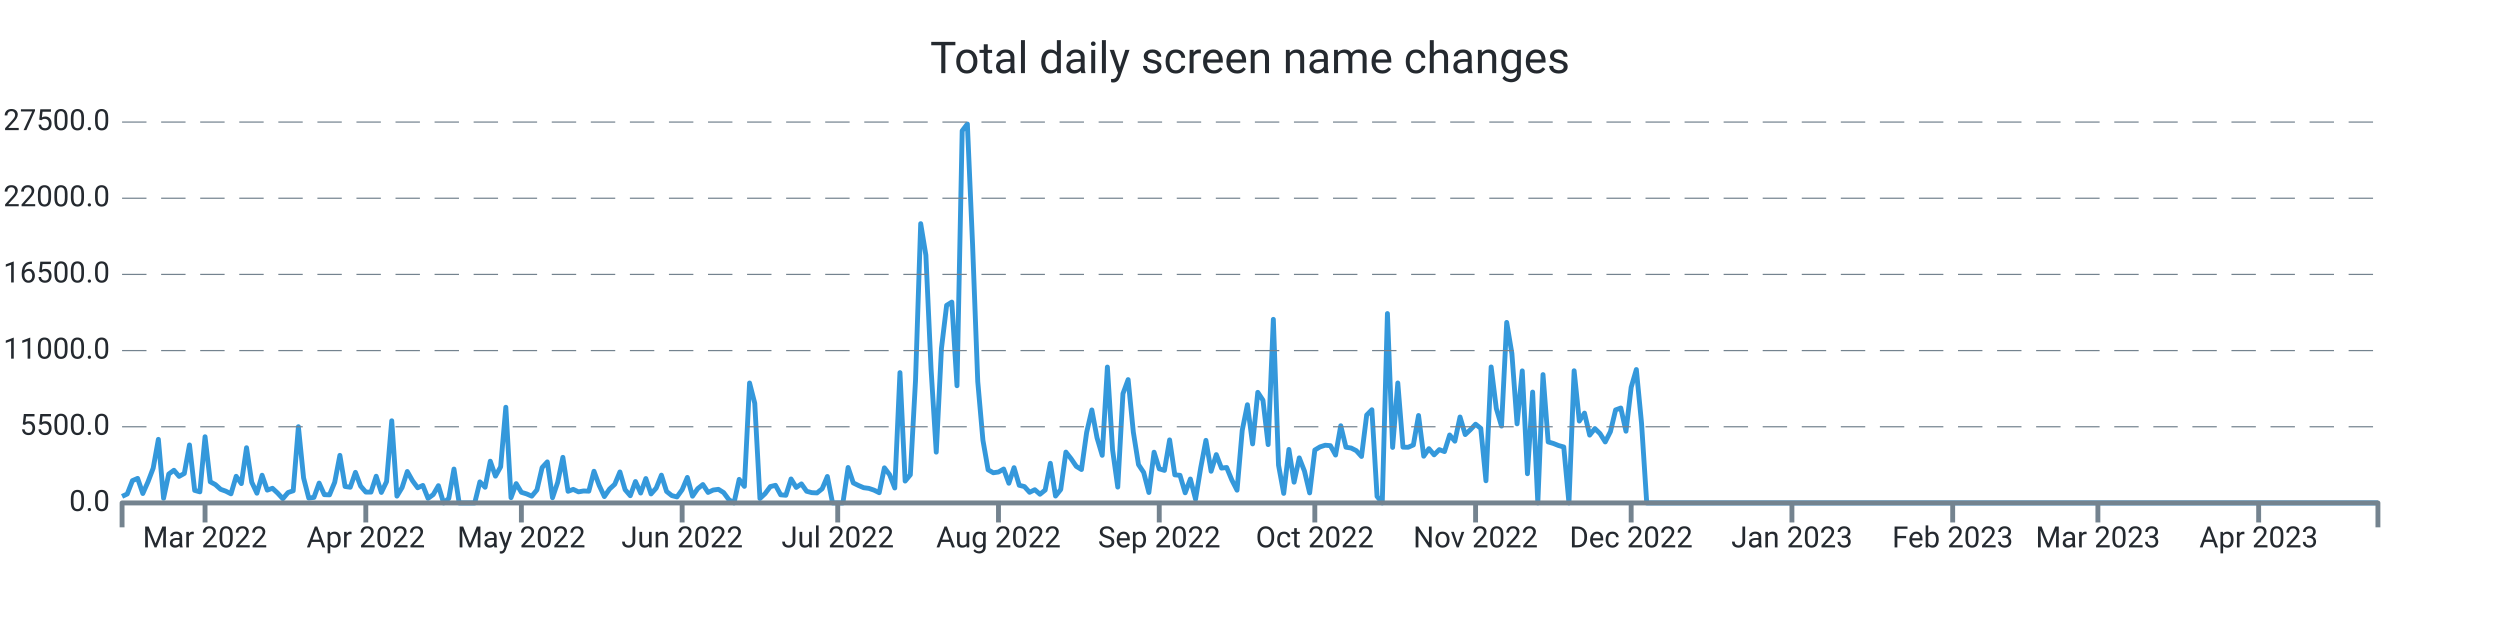
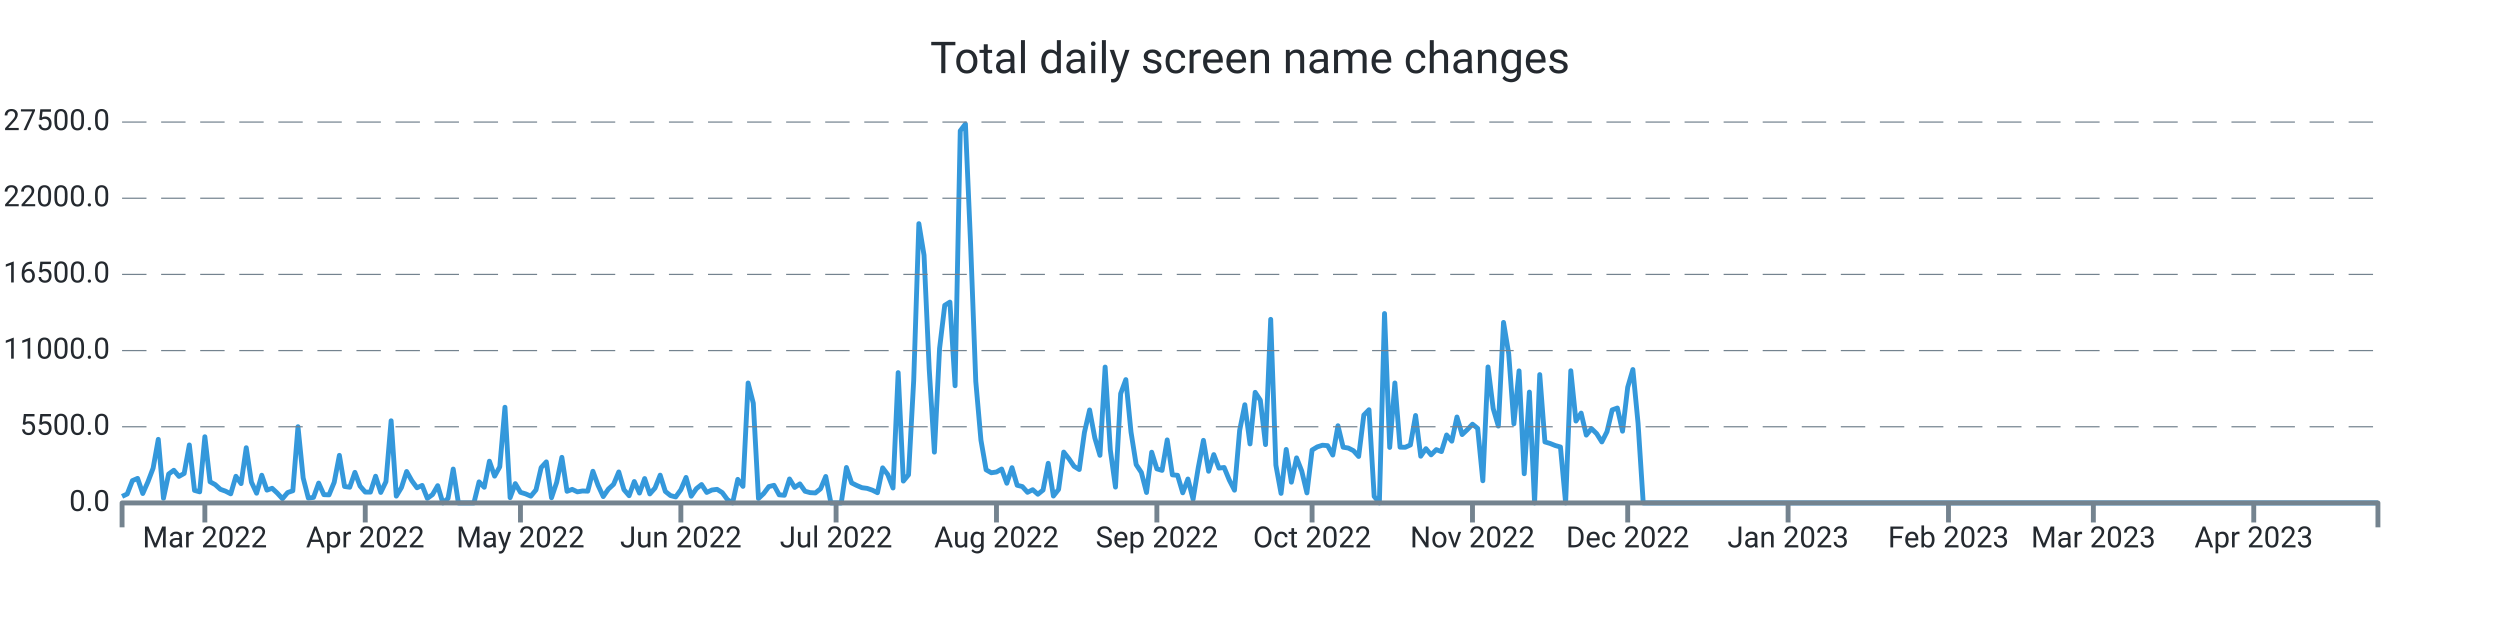
<svg xmlns="http://www.w3.org/2000/svg" width="1024.0" height="256.0" viewBox="0 0 1024.0 256.0" preserveAspectRatio="xMidYMid meet">
-   <path stroke="#3498db" stroke-linejoin="round" d="M 50.0 203.339 L 50 203.339L 52.124 202.33L 54.248 196.867L 56.372 195.948L 58.497 202.143L 60.621 197.355L 62.745 191.761L 64.869 179.962L 66.993 204.094L 69.117 194.172L 71.241 192.618L 73.366 195.125L 75.49 193.928L 77.614 182.248L 79.738 200.866L 81.862 201.456L 83.986 178.89L 86.11 197.338L 88.234 198.501L 90.359 200.418L 92.483 201.184L 94.607 202.267L 96.731 195.091L 98.855 198.081L 100.979 183.389L 103.103 197.474L 105.228 202.018L 107.352 194.66L 109.476 200.753L 111.6 200.004L 113.724 201.972L 115.848 204.275L 117.972 201.745L 120.097 201.014L 122.221 174.783L 124.345 195.761L 126.469 204.003L 128.593 203.731L 130.717 197.877L 132.841 202.608L 134.966 202.693L 137.09 197.559L 139.214 186.514L 141.338 199.266L 143.462 199.573L 145.586 193.48L 147.71 199.108L 149.834 201.547L 151.959 201.57L 154.083 195.069L 156.207 201.7L 158.331 197.287L 160.455 172.355L 162.579 203.209L 164.703 199.675L 166.828 193.129L 168.952 196.89L 171.076 199.788L 173.2 198.83L 175.324 204.134L 177.448 202.579L 179.572 198.926L 181.697 206L 183.821 204.128L 185.945 192.125L 188.069 206L 190.193 206L 192.317 206L 194.441 206L 196.566 197.372L 198.69 199.578L 200.814 188.902L 202.938 195.029L 205.062 191.206L 207.186 166.813L 209.31 203.839L 211.434 198.092L 213.559 201.643L 215.683 202.296L 217.807 203.22L 219.931 200.668L 222.055 191.512L 224.179 189.186L 226.303 203.867L 228.428 197.565L 230.552 187.325L 232.676 201.235L 234.8 200.446L 236.924 201.462L 239.048 201.099L 241.172 201.178L 243.297 193.026L 245.421 198.807L 247.545 203.391L 249.669 200.305L 251.793 198.359L 253.917 193.31L 256.041 200.566L 258.166 203.039L 260.29 197.23L 262.414 201.955L 264.538 196.016L 266.662 202.307L 268.786 199.913L 270.91 194.621L 273.034 201.292L 275.159 202.988L 277.283 203.544L 279.407 200.605L 281.531 195.562L 283.655 203.243L 285.779 200.157L 287.903 198.467L 290.028 201.7L 292.152 200.707L 294.276 200.429L 296.4 201.768L 298.524 204.644L 300.648 206L 302.772 196.356L 304.897 199.215L 307.021 156.874L 309.145 165.151L 311.269 204.173L 313.393 202.177L 315.517 199.312L 317.641 198.784L 319.766 202.676L 321.89 202.857L 324.014 196.186L 326.138 199.647L 328.262 198.206L 330.386 201.218L 332.51 201.791L 334.634 201.904L 336.759 200.197L 338.883 195.171L 341.007 206L 343.131 206L 345.255 206L 347.379 191.483L 349.503 197.797L 351.628 198.852L 353.752 199.76L 355.876 200.038L 358 200.764L 360.124 201.808L 362.248 191.631L 364.372 194.411L 366.497 199.885L 368.621 152.631L 370.745 197.048L 372.869 194.473L 374.993 155.904L 377.117 91.609L 379.241 104.538L 381.366 151.179L 383.49 185.198L 385.614 142.766L 387.738 125.067L 389.862 123.745L 391.986 157.997L 394.11 53.568L 396.234 50.789L 398.359 100.022L 400.483 156.245L 402.607 180.32L 404.731 192.437L 406.855 193.639L 408.979 193.333L 411.103 192.113L 413.228 197.933L 415.352 191.563L 417.476 198.767L 419.6 199.301L 421.724 201.649L 423.848 200.588L 425.972 202.438L 428.097 200.73L 430.221 189.77L 432.345 203.175L 434.469 200.486L 436.593 185.181L 438.717 187.887L 440.841 191.018L 442.966 192.317L 445.09 177.097L 447.214 167.913L 449.338 179.31L 451.462 186.497L 453.586 150.345L 455.71 184.273L 457.834 199.51L 459.959 161.248L 462.083 155.49L 464.207 176.961L 466.331 190.309L 468.455 193.509L 470.579 201.728L 472.703 185.226L 474.828 192.034L 476.952 192.669L 479.076 180.183L 481.2 194.501L 483.324 194.683L 485.448 201.853L 487.572 196.203L 489.697 204.491L 491.821 191.557L 493.945 180.365L 496.069 193.026L 498.193 186.208L 500.317 191.727L 502.441 191.483L 504.566 196.634L 506.69 200.781L 508.814 176.269L 510.938 165.78L 513.062 181.829L 515.186 160.698L 517.31 163.931L 519.434 182.106L 521.559 130.808L 523.683 190.496L 525.807 202.091L 527.931 184.092L 530.055 197.502L 532.179 187.541L 534.303 192.953L 536.428 201.887L 538.552 184.336L 540.676 183.048L 542.8 182.367L 544.924 182.543L 547.048 186.389L 549.172 174.386L 551.297 183.179L 553.421 183.513L 555.545 184.602L 557.669 186.968L 559.793 170.001L 561.917 167.834L 564.041 203.322L 566.166 206L 568.29 128.431L 570.414 183.264L 572.538 156.869L 574.662 183.156L 576.786 183.201L 578.91 182.26L 581.034 170.188L 583.159 186.866L 585.283 183.774L 587.407 186.299L 589.531 184.171L 591.655 184.966L 593.779 178.17L 595.903 180.705L 598.028 170.801L 600.152 177.994L 602.276 175.991L 604.4 173.756L 606.524 175.458L 608.648 196.918L 610.772 150.305L 612.897 167.34L 615.021 174.522L 617.145 132.056L 619.269 144.831L 621.393 173.609L 623.517 151.911L 625.641 194.036L 627.766 160.595L 629.89 206L 632.014 153.437L 634.138 181.012L 636.262 181.641L 638.386 182.492L 640.51 183.088L 642.634 206L 644.759 151.865L 646.883 172.457L 649.007 169.207L 651.131 178.221L 653.255 175.543L 655.379 177.614L 657.503 181.017L 659.628 176.808L 661.752 167.896L 663.876 167.125L 666 176.621L 668.124 158.633L 670.248 151.36L 672.372 173.353L 674.497 206L 676.621 206L 678.745 206L 680.869 206L 682.993 206L 685.117 206L 687.241 206L 689.366 206L 691.49 206L 693.614 206L 695.738 206L 697.862 206L 699.986 206L 702.11 206L 704.234 206L 706.359 206L 708.483 206L 710.607 206L 712.731 206L 714.855 206L 716.979 206L 719.103 206L 721.228 206L 723.352 206L 725.476 206L 727.6 206L 729.724 206L 731.848 206L 733.972 206L 736.097 206L 738.221 206L 740.345 206L 742.469 206L 744.593 206L 746.717 206L 748.841 206L 750.966 206L 753.09 206L 755.214 206L 757.338 206L 759.462 206L 761.586 206L 763.71 206L 765.834 206L 767.959 206L 770.083 206L 772.207 206L 774.331 206L 776.455 206L 778.579 206L 780.703 206L 782.828 206L 784.952 206L 787.076 206L 789.2 206L 791.324 206L 793.448 206L 795.572 206L 797.697 206L 799.821 206L 801.945 206L 804.069 206L 806.193 206L 808.317 206L 810.441 206L 812.566 206L 814.69 206L 816.814 206L 818.938 206L 821.062 206L 823.186 206L 825.31 206L 827.434 206L 829.559 206L 831.683 206L 833.807 206L 835.931 206L 838.055 206L 840.179 206L 842.303 206L 844.428 206L 846.552 206L 848.676 206L 850.8 206L 852.924 206L 855.048 206L 857.172 206L 859.297 206L 861.421 206L 863.545 206L 865.669 206L 867.793 206L 869.917 206L 872.041 206L 874.166 206L 876.29 206L 878.414 206L 880.538 206L 882.662 206L 884.786 206L 886.91 206L 889.034 206L 891.159 206L 893.283 206L 895.407 206L 897.531 206L 899.655 206L 901.779 206L 903.903 206L 906.028 206L 908.152 206L 910.276 206L 912.4 206L 914.524 206L 916.648 206L 918.772 206L 920.897 206L 923.021 206L 925.145 206L 927.269 206L 929.393 206L 931.517 206L 933.641 206L 935.766 206L 937.89 206L 940.014 206L 942.138 206L 944.262 206L 946.386 206L 948.51 206L 950.634 206L 952.759 206L 954.883 206L 957.007 206L 959.131 206L 961.255 206L 963.379 206L 965.503 206L 967.628 206L 969.752 206L 971.876 206L 974 206" stroke-width="2.0" fill="none" />
+   <path stroke="#3498db" stroke-linejoin="round" d="M 50.0 203.339 L 50 203.339L 52.119 202.33L 54.239 196.867L 56.358 195.948L 58.477 202.143L 60.596 197.355L 62.716 191.761L 64.835 179.962L 66.954 204.094L 69.073 194.172L 71.193 192.618L 73.312 195.125L 75.431 193.928L 77.55 182.248L 79.67 200.866L 81.789 201.456L 83.908 178.89L 86.028 197.338L 88.147 198.501L 90.266 200.418L 92.385 201.184L 94.505 202.267L 96.624 195.091L 98.743 198.081L 100.862 183.389L 102.982 197.474L 105.101 202.018L 107.22 194.66L 109.339 200.753L 111.459 200.004L 113.578 201.972L 115.697 204.275L 117.817 201.745L 119.936 201.014L 122.055 174.783L 124.174 195.761L 126.294 204.003L 128.413 203.731L 130.532 197.877L 132.651 202.608L 134.771 202.693L 136.89 197.559L 139.009 186.514L 141.128 199.266L 143.248 199.573L 145.367 193.48L 147.486 199.108L 149.606 201.547L 151.725 201.57L 153.844 195.069L 155.963 201.7L 158.083 197.287L 160.202 172.355L 162.321 203.209L 164.44 199.675L 166.56 193.129L 168.679 196.89L 170.798 199.788L 172.917 198.83L 175.037 204.134L 177.156 202.579L 179.275 198.926L 181.394 206L 183.514 204.128L 185.633 192.125L 187.752 206L 189.872 206L 191.991 206L 194.11 206L 196.229 197.372L 198.349 199.578L 200.468 188.902L 202.587 195.029L 204.706 191.206L 206.826 166.813L 208.945 203.839L 211.064 198.092L 213.183 201.643L 215.303 202.296L 217.422 203.22L 219.541 200.668L 221.661 191.512L 223.78 189.186L 225.899 203.867L 228.018 197.565L 230.138 187.325L 232.257 201.235L 234.376 200.446L 236.495 201.462L 238.615 201.099L 240.734 201.178L 242.853 193.026L 244.972 198.807L 247.092 203.391L 249.211 200.305L 251.33 198.359L 253.45 193.31L 255.569 200.566L 257.688 203.039L 259.807 197.23L 261.927 201.955L 264.046 196.016L 266.165 202.307L 268.284 199.913L 270.404 194.621L 272.523 201.292L 274.642 202.988L 276.761 203.544L 278.881 200.605L 281 195.562L 283.119 203.243L 285.239 200.157L 287.358 198.467L 289.477 201.7L 291.596 200.707L 293.716 200.429L 295.835 201.768L 297.954 204.644L 300.073 206L 302.193 196.356L 304.312 199.215L 306.431 156.874L 308.55 165.151L 310.67 204.173L 312.789 202.177L 314.908 199.312L 317.028 198.784L 319.147 202.676L 321.266 202.857L 323.385 196.186L 325.505 199.647L 327.624 198.206L 329.743 201.218L 331.862 201.791L 333.982 201.904L 336.101 200.197L 338.22 195.171L 340.339 206L 342.459 206L 344.578 206L 346.697 191.483L 348.817 197.797L 350.936 198.852L 353.055 199.76L 355.174 200.038L 357.294 200.764L 359.413 201.808L 361.532 191.631L 363.651 194.411L 365.771 199.885L 367.89 152.631L 370.009 197.048L 372.128 194.473L 374.248 155.904L 376.367 91.609L 378.486 104.538L 380.606 151.179L 382.725 185.198L 384.844 142.766L 386.963 125.067L 389.083 123.745L 391.202 157.997L 393.321 53.568L 395.44 50.789L 397.56 100.022L 399.679 156.245L 401.798 180.32L 403.917 192.437L 406.037 193.639L 408.156 193.333L 410.275 192.113L 412.394 197.933L 414.514 191.563L 416.633 198.767L 418.752 199.301L 420.872 201.649L 422.991 200.588L 425.11 202.438L 427.229 200.73L 429.349 189.77L 431.468 203.175L 433.587 200.486L 435.706 185.181L 437.826 187.887L 439.945 191.018L 442.064 192.317L 444.183 177.097L 446.303 167.913L 448.422 179.31L 450.541 186.497L 452.661 150.345L 454.78 184.273L 456.899 199.51L 459.018 161.248L 461.138 155.49L 463.257 176.961L 465.376 190.309L 467.495 193.509L 469.615 201.728L 471.734 185.226L 473.853 192.034L 475.972 192.669L 478.092 180.183L 480.211 194.501L 482.33 194.683L 484.45 201.853L 486.569 196.203L 488.688 204.491L 490.807 191.557L 492.927 180.365L 495.046 193.026L 497.165 186.208L 499.284 191.727L 501.404 191.483L 503.523 196.634L 505.642 200.781L 507.761 176.269L 509.881 165.78L 512 181.829L 514.119 160.698L 516.239 163.931L 518.358 182.106L 520.477 130.808L 522.596 190.496L 524.716 202.091L 526.835 184.092L 528.954 197.502L 531.073 187.541L 533.193 192.953L 535.312 201.887L 537.431 184.336L 539.55 183.048L 541.67 182.367L 543.789 182.543L 545.908 186.389L 548.028 174.386L 550.147 183.179L 552.266 183.513L 554.385 184.602L 556.505 186.968L 558.624 170.001L 560.743 167.834L 562.862 203.322L 564.982 206L 567.101 128.431L 569.22 183.264L 571.339 156.869L 573.459 183.156L 575.578 183.201L 577.697 182.26L 579.817 170.188L 581.936 186.866L 584.055 183.774L 586.174 186.299L 588.294 184.171L 590.413 184.966L 592.532 178.17L 594.651 180.705L 596.771 170.801L 598.89 177.994L 601.009 175.991L 603.128 173.756L 605.248 175.458L 607.367 196.918L 609.486 150.305L 611.606 167.34L 613.725 174.522L 615.844 132.056L 617.963 144.831L 620.083 173.609L 622.202 151.911L 624.321 194.036L 626.44 160.595L 628.56 206L 630.679 153.437L 632.798 181.012L 634.917 181.641L 637.037 182.492L 639.156 183.088L 641.275 206L 643.394 151.865L 645.514 172.457L 647.633 169.207L 649.752 178.221L 651.872 175.543L 653.991 177.614L 656.11 181.017L 658.229 176.808L 660.349 167.896L 662.468 167.125L 664.587 176.621L 666.706 158.633L 668.826 151.36L 670.945 173.353L 673.064 206L 675.183 206L 677.303 206L 679.422 206L 681.541 206L 683.661 206L 685.78 206L 687.899 206L 690.018 206L 692.138 206L 694.257 206L 696.376 206L 698.495 206L 700.615 206L 702.734 206L 704.853 206L 706.972 206L 709.092 206L 711.211 206L 713.33 206L 715.45 206L 717.569 206L 719.688 206L 721.807 206L 723.927 206L 726.046 206L 728.165 206L 730.284 206L 732.404 206L 734.523 206L 736.642 206L 738.761 206L 740.881 206L 743 206L 745.119 206L 747.239 206L 749.358 206L 751.477 206L 753.596 206L 755.716 206L 757.835 206L 759.954 206L 762.073 206L 764.193 206L 766.312 206L 768.431 206L 770.55 206L 772.67 206L 774.789 206L 776.908 206L 779.028 206L 781.147 206L 783.266 206L 785.385 206L 787.505 206L 789.624 206L 791.743 206L 793.862 206L 795.982 206L 798.101 206L 800.22 206L 802.339 206L 804.459 206L 806.578 206L 808.697 206L 810.817 206L 812.936 206L 815.055 206L 817.174 206L 819.294 206L 821.413 206L 823.532 206L 825.651 206L 827.771 206L 829.89 206L 832.009 206L 834.128 206L 836.248 206L 838.367 206L 840.486 206L 842.606 206L 844.725 206L 846.844 206L 848.963 206L 851.083 206L 853.202 206L 855.321 206L 857.44 206L 859.56 206L 861.679 206L 863.798 206L 865.917 206L 868.037 206L 870.156 206L 872.275 206L 874.394 206L 876.514 206L 878.633 206L 880.752 206L 882.872 206L 884.991 206L 887.11 206L 889.229 206L 891.349 206L 893.468 206L 895.587 206L 897.706 206L 899.826 206L 901.945 206L 904.064 206L 906.183 206L 908.303 206L 910.422 206L 912.541 206L 914.661 206L 916.78 206L 918.899 206L 921.018 206L 923.138 206L 925.257 206L 927.376 206L 929.495 206L 931.615 206L 933.734 206L 935.853 206L 937.972 206L 940.092 206L 942.211 206L 944.33 206L 946.45 206L 948.569 206L 950.688 206L 952.807 206L 954.927 206L 957.046 206L 959.165 206L 961.284 206L 963.404 206L 965.523 206L 967.642 206L 969.761 206L 971.881 206L 974 206" stroke-width="2.0" fill="none" />
  <text x="45.0" font-family="-apple-system, system-ui, BlinkMacSystemFont, Roboto" y="50.0" dominant-baseline="middle" text-anchor="end" font-size="12" fill="#24292f">27500.0</text>
  <path stroke="#74838f" stroke-dasharray="10 6" stroke-width="0.5" d="M 50.0 50.0 L 974.0 50.0" />
  <text x="45.0" font-family="-apple-system, system-ui, BlinkMacSystemFont, Roboto" y="81.2" dominant-baseline="middle" text-anchor="end" font-size="12" fill="#24292f">22000.0</text>
  <path stroke="#74838f" stroke-dasharray="10 6" stroke-width="0.5" d="M 50.0 81.2 L 974.0 81.2" />
  <text x="45.0" font-family="-apple-system, system-ui, BlinkMacSystemFont, Roboto" y="112.4" dominant-baseline="middle" text-anchor="end" font-size="12" fill="#24292f">16500.0</text>
  <path stroke="#74838f" stroke-dasharray="10 6" stroke-width="0.5" d="M 50.0 112.4 L 974.0 112.4" />
  <text x="45.0" font-family="-apple-system, system-ui, BlinkMacSystemFont, Roboto" y="143.6" dominant-baseline="middle" text-anchor="end" font-size="12" fill="#24292f">11000.0</text>
  <path stroke="#74838f" stroke-dasharray="10 6" stroke-width="0.5" d="M 50.0 143.6 L 974.0 143.6" />
  <text x="45.0" font-family="-apple-system, system-ui, BlinkMacSystemFont, Roboto" y="174.8" dominant-baseline="middle" text-anchor="end" font-size="12" fill="#24292f">5500.0</text>
  <path stroke="#74838f" stroke-dasharray="10 6" stroke-width="0.5" d="M 50.0 174.8 L 974.0 174.8" />
  <text x="45.0" font-family="-apple-system, system-ui, BlinkMacSystemFont, Roboto" y="206.0" dominant-baseline="middle" text-anchor="end" font-size="12" fill="#24292f">0.0</text>
-   <path stroke="#74838f" stroke-width="2.0" d="M 83.986 206.0 L 83.986 214.0" />
-   <text x="83.986" font-family="-apple-system, system-ui, BlinkMacSystemFont, Roboto" y="216.0" dominant-baseline="hanging" text-anchor="middle" font-size="12" fill="#24292f">Mar 2022</text>
-   <path stroke="#74838f" stroke-width="2.0" d="M 149.834 206.0 L 149.834 214.0" />
-   <text x="149.834" font-family="-apple-system, system-ui, BlinkMacSystemFont, Roboto" y="216.0" dominant-baseline="hanging" text-anchor="middle" font-size="12" fill="#24292f">Apr 2022</text>
-   <path stroke="#74838f" stroke-width="2.0" d="M 213.559 206.0 L 213.559 214.0" />
-   <text x="213.559" font-family="-apple-system, system-ui, BlinkMacSystemFont, Roboto" y="216.0" dominant-baseline="hanging" text-anchor="middle" font-size="12" fill="#24292f">May 2022</text>
-   <path stroke="#74838f" stroke-width="2.0" d="M 279.407 206.0 L 279.407 214.0" />
-   <text x="279.407" font-family="-apple-system, system-ui, BlinkMacSystemFont, Roboto" y="216.0" dominant-baseline="hanging" text-anchor="middle" font-size="12" fill="#24292f">Jun 2022</text>
-   <path stroke="#74838f" stroke-width="2.0" d="M 343.131 206.0 L 343.131 214.0" />
-   <text x="343.131" font-family="-apple-system, system-ui, BlinkMacSystemFont, Roboto" y="216.0" dominant-baseline="hanging" text-anchor="middle" font-size="12" fill="#24292f">Jul 2022</text>
-   <path stroke="#74838f" stroke-width="2.0" d="M 408.979 206.0 L 408.979 214.0" />
-   <text x="408.979" font-family="-apple-system, system-ui, BlinkMacSystemFont, Roboto" y="216.0" dominant-baseline="hanging" text-anchor="middle" font-size="12" fill="#24292f">Aug 2022</text>
-   <path stroke="#74838f" stroke-width="2.0" d="M 474.828 206.0 L 474.828 214.0" />
-   <text x="474.828" font-family="-apple-system, system-ui, BlinkMacSystemFont, Roboto" y="216.0" dominant-baseline="hanging" text-anchor="middle" font-size="12" fill="#24292f">Sep 2022</text>
-   <path stroke="#74838f" stroke-width="2.0" d="M 538.552 206.0 L 538.552 214.0" />
-   <text x="538.552" font-family="-apple-system, system-ui, BlinkMacSystemFont, Roboto" y="216.0" dominant-baseline="hanging" text-anchor="middle" font-size="12" fill="#24292f">Oct 2022</text>
-   <path stroke="#74838f" stroke-width="2.0" d="M 604.4 206.0 L 604.4 214.0" />
-   <text x="604.4" font-family="-apple-system, system-ui, BlinkMacSystemFont, Roboto" y="216.0" dominant-baseline="hanging" text-anchor="middle" font-size="12" fill="#24292f">Nov 2022</text>
-   <path stroke="#74838f" stroke-width="2.0" d="M 668.124 206.0 L 668.124 214.0" />
-   <text x="668.124" font-family="-apple-system, system-ui, BlinkMacSystemFont, Roboto" y="216.0" dominant-baseline="hanging" text-anchor="middle" font-size="12" fill="#24292f">Dec 2022</text>
-   <path stroke="#74838f" stroke-width="2.0" d="M 733.972 206.0 L 733.972 214.0" />
-   <text x="733.972" font-family="-apple-system, system-ui, BlinkMacSystemFont, Roboto" y="216.0" dominant-baseline="hanging" text-anchor="middle" font-size="12" fill="#24292f">Jan 2023</text>
-   <path stroke="#74838f" stroke-width="2.0" d="M 799.821 206.0 L 799.821 214.0" />
-   <text x="799.821" font-family="-apple-system, system-ui, BlinkMacSystemFont, Roboto" y="216.0" dominant-baseline="hanging" text-anchor="middle" font-size="12" fill="#24292f">Feb 2023</text>
-   <path stroke="#74838f" stroke-width="2.0" d="M 859.297 206.0 L 859.297 214.0" />
-   <text x="859.297" font-family="-apple-system, system-ui, BlinkMacSystemFont, Roboto" y="216.0" dominant-baseline="hanging" text-anchor="middle" font-size="12" fill="#24292f">Mar 2023</text>
-   <path stroke="#74838f" stroke-width="2.0" d="M 925.145 206.0 L 925.145 214.0" />
-   <text x="925.145" font-family="-apple-system, system-ui, BlinkMacSystemFont, Roboto" y="216.0" dominant-baseline="hanging" text-anchor="middle" font-size="12" fill="#24292f">Apr 2023</text>
+   <path stroke="#74838f" stroke-width="2.0" d="M 83.908 206.0 L 83.908 214.0" />
+   <text x="83.908" font-family="-apple-system, system-ui, BlinkMacSystemFont, Roboto" y="216.0" dominant-baseline="hanging" text-anchor="middle" font-size="12" fill="#24292f">Mar 2022</text>
+   <path stroke="#74838f" stroke-width="2.0" d="M 149.606 206.0 L 149.606 214.0" />
+   <text x="149.606" font-family="-apple-system, system-ui, BlinkMacSystemFont, Roboto" y="216.0" dominant-baseline="hanging" text-anchor="middle" font-size="12" fill="#24292f">Apr 2022</text>
+   <path stroke="#74838f" stroke-width="2.0" d="M 213.183 206.0 L 213.183 214.0" />
+   <text x="213.183" font-family="-apple-system, system-ui, BlinkMacSystemFont, Roboto" y="216.0" dominant-baseline="hanging" text-anchor="middle" font-size="12" fill="#24292f">May 2022</text>
+   <path stroke="#74838f" stroke-width="2.0" d="M 278.881 206.0 L 278.881 214.0" />
+   <text x="278.881" font-family="-apple-system, system-ui, BlinkMacSystemFont, Roboto" y="216.0" dominant-baseline="hanging" text-anchor="middle" font-size="12" fill="#24292f">Jun 2022</text>
+   <path stroke="#74838f" stroke-width="2.0" d="M 342.459 206.0 L 342.459 214.0" />
+   <text x="342.459" font-family="-apple-system, system-ui, BlinkMacSystemFont, Roboto" y="216.0" dominant-baseline="hanging" text-anchor="middle" font-size="12" fill="#24292f">Jul 2022</text>
+   <path stroke="#74838f" stroke-width="2.0" d="M 408.156 206.0 L 408.156 214.0" />
+   <text x="408.156" font-family="-apple-system, system-ui, BlinkMacSystemFont, Roboto" y="216.0" dominant-baseline="hanging" text-anchor="middle" font-size="12" fill="#24292f">Aug 2022</text>
+   <path stroke="#74838f" stroke-width="2.0" d="M 473.853 206.0 L 473.853 214.0" />
+   <text x="473.853" font-family="-apple-system, system-ui, BlinkMacSystemFont, Roboto" y="216.0" dominant-baseline="hanging" text-anchor="middle" font-size="12" fill="#24292f">Sep 2022</text>
+   <path stroke="#74838f" stroke-width="2.0" d="M 537.431 206.0 L 537.431 214.0" />
+   <text x="537.431" font-family="-apple-system, system-ui, BlinkMacSystemFont, Roboto" y="216.0" dominant-baseline="hanging" text-anchor="middle" font-size="12" fill="#24292f">Oct 2022</text>
+   <path stroke="#74838f" stroke-width="2.0" d="M 603.128 206.0 L 603.128 214.0" />
+   <text x="603.128" font-family="-apple-system, system-ui, BlinkMacSystemFont, Roboto" y="216.0" dominant-baseline="hanging" text-anchor="middle" font-size="12" fill="#24292f">Nov 2022</text>
+   <path stroke="#74838f" stroke-width="2.0" d="M 666.706 206.0 L 666.706 214.0" />
+   <text x="666.706" font-family="-apple-system, system-ui, BlinkMacSystemFont, Roboto" y="216.0" dominant-baseline="hanging" text-anchor="middle" font-size="12" fill="#24292f">Dec 2022</text>
+   <path stroke="#74838f" stroke-width="2.0" d="M 732.404 206.0 L 732.404 214.0" />
+   <text x="732.404" font-family="-apple-system, system-ui, BlinkMacSystemFont, Roboto" y="216.0" dominant-baseline="hanging" text-anchor="middle" font-size="12" fill="#24292f">Jan 2023</text>
+   <path stroke="#74838f" stroke-width="2.0" d="M 798.101 206.0 L 798.101 214.0" />
+   <text x="798.101" font-family="-apple-system, system-ui, BlinkMacSystemFont, Roboto" y="216.0" dominant-baseline="hanging" text-anchor="middle" font-size="12" fill="#24292f">Feb 2023</text>
+   <path stroke="#74838f" stroke-width="2.0" d="M 857.44 206.0 L 857.44 214.0" />
+   <text x="857.44" font-family="-apple-system, system-ui, BlinkMacSystemFont, Roboto" y="216.0" dominant-baseline="hanging" text-anchor="middle" font-size="12" fill="#24292f">Mar 2023</text>
+   <path stroke="#74838f" stroke-width="2.0" d="M 923.138 206.0 L 923.138 214.0" />
+   <text x="923.138" font-family="-apple-system, system-ui, BlinkMacSystemFont, Roboto" y="216.0" dominant-baseline="hanging" text-anchor="middle" font-size="12" fill="#24292f">Apr 2023</text>
  <path stroke="#74838f" stroke-linejoin="round" stroke-width="2.0" d="M 50.0 216.0 L 50.0 206.0 L 974.0 206.0 L 974.0 216.0" fill="none" />
  <text x="512.0" y="25.0" font-family="-apple-system, system-ui, BlinkMacSystemFont, Roboto" dominant-baseline="middle" text-anchor="middle" font-size="18" fill="#24292f">Total daily screen name changes</text>
</svg>
